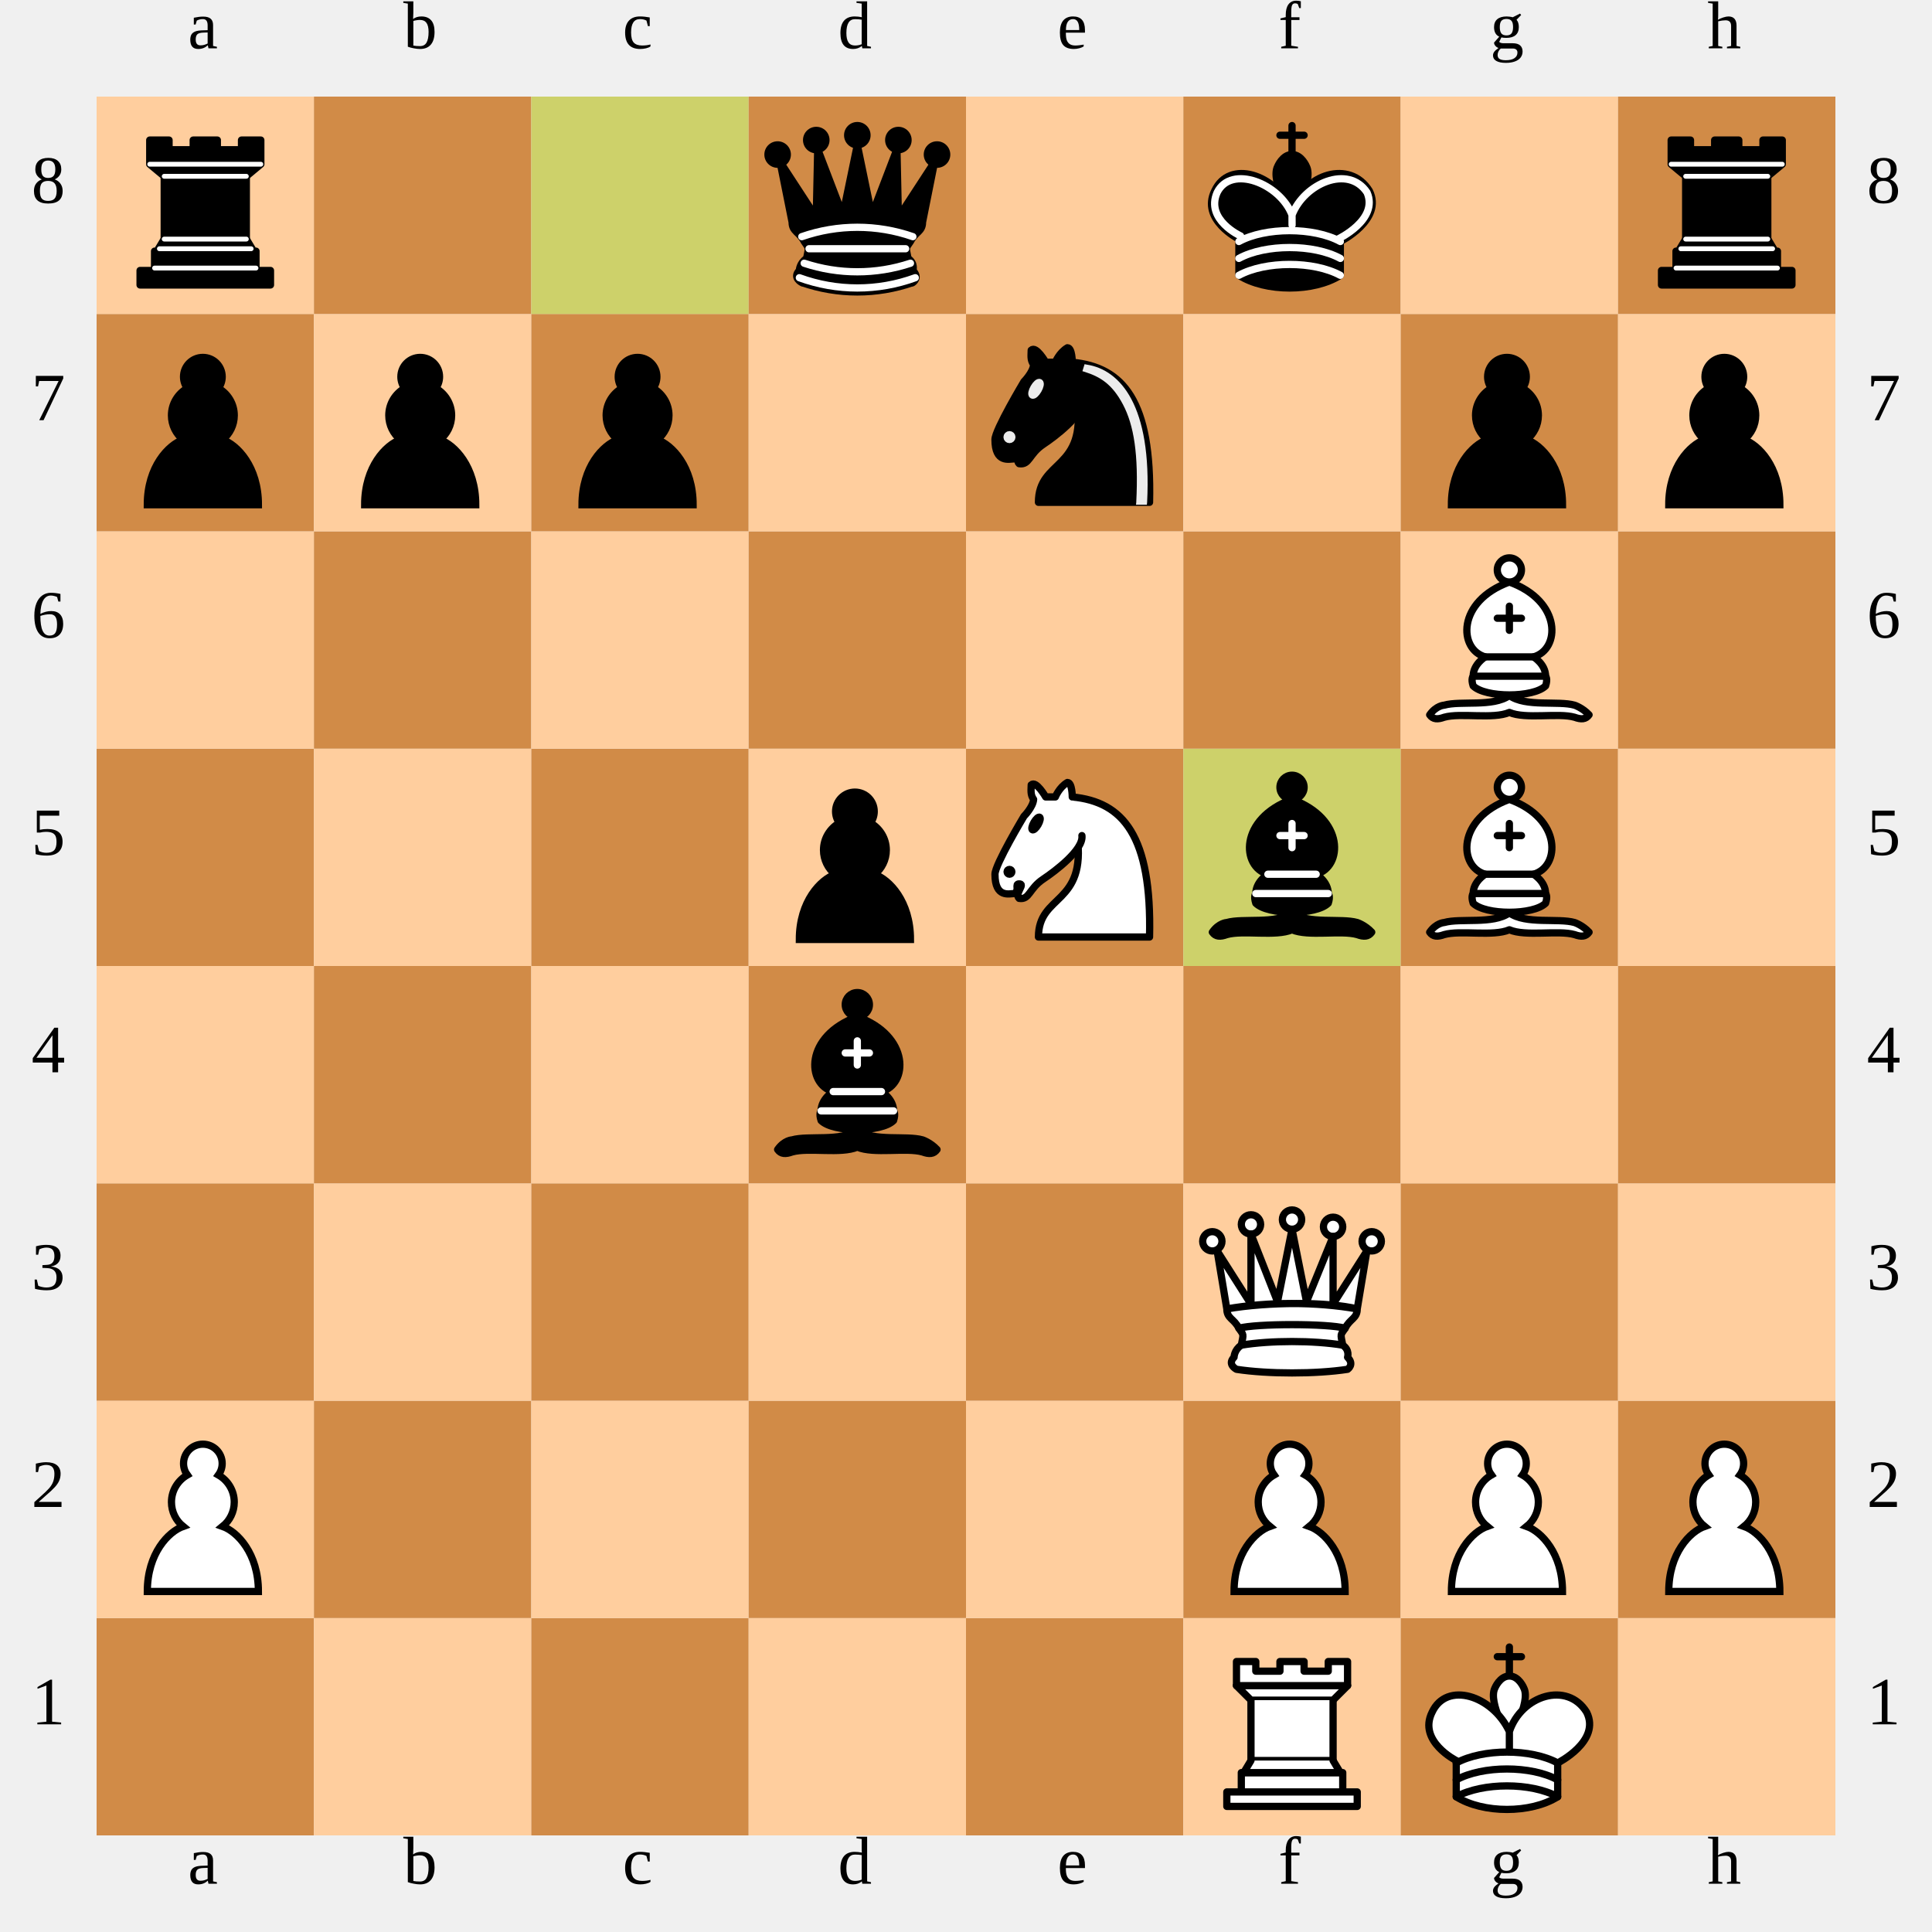
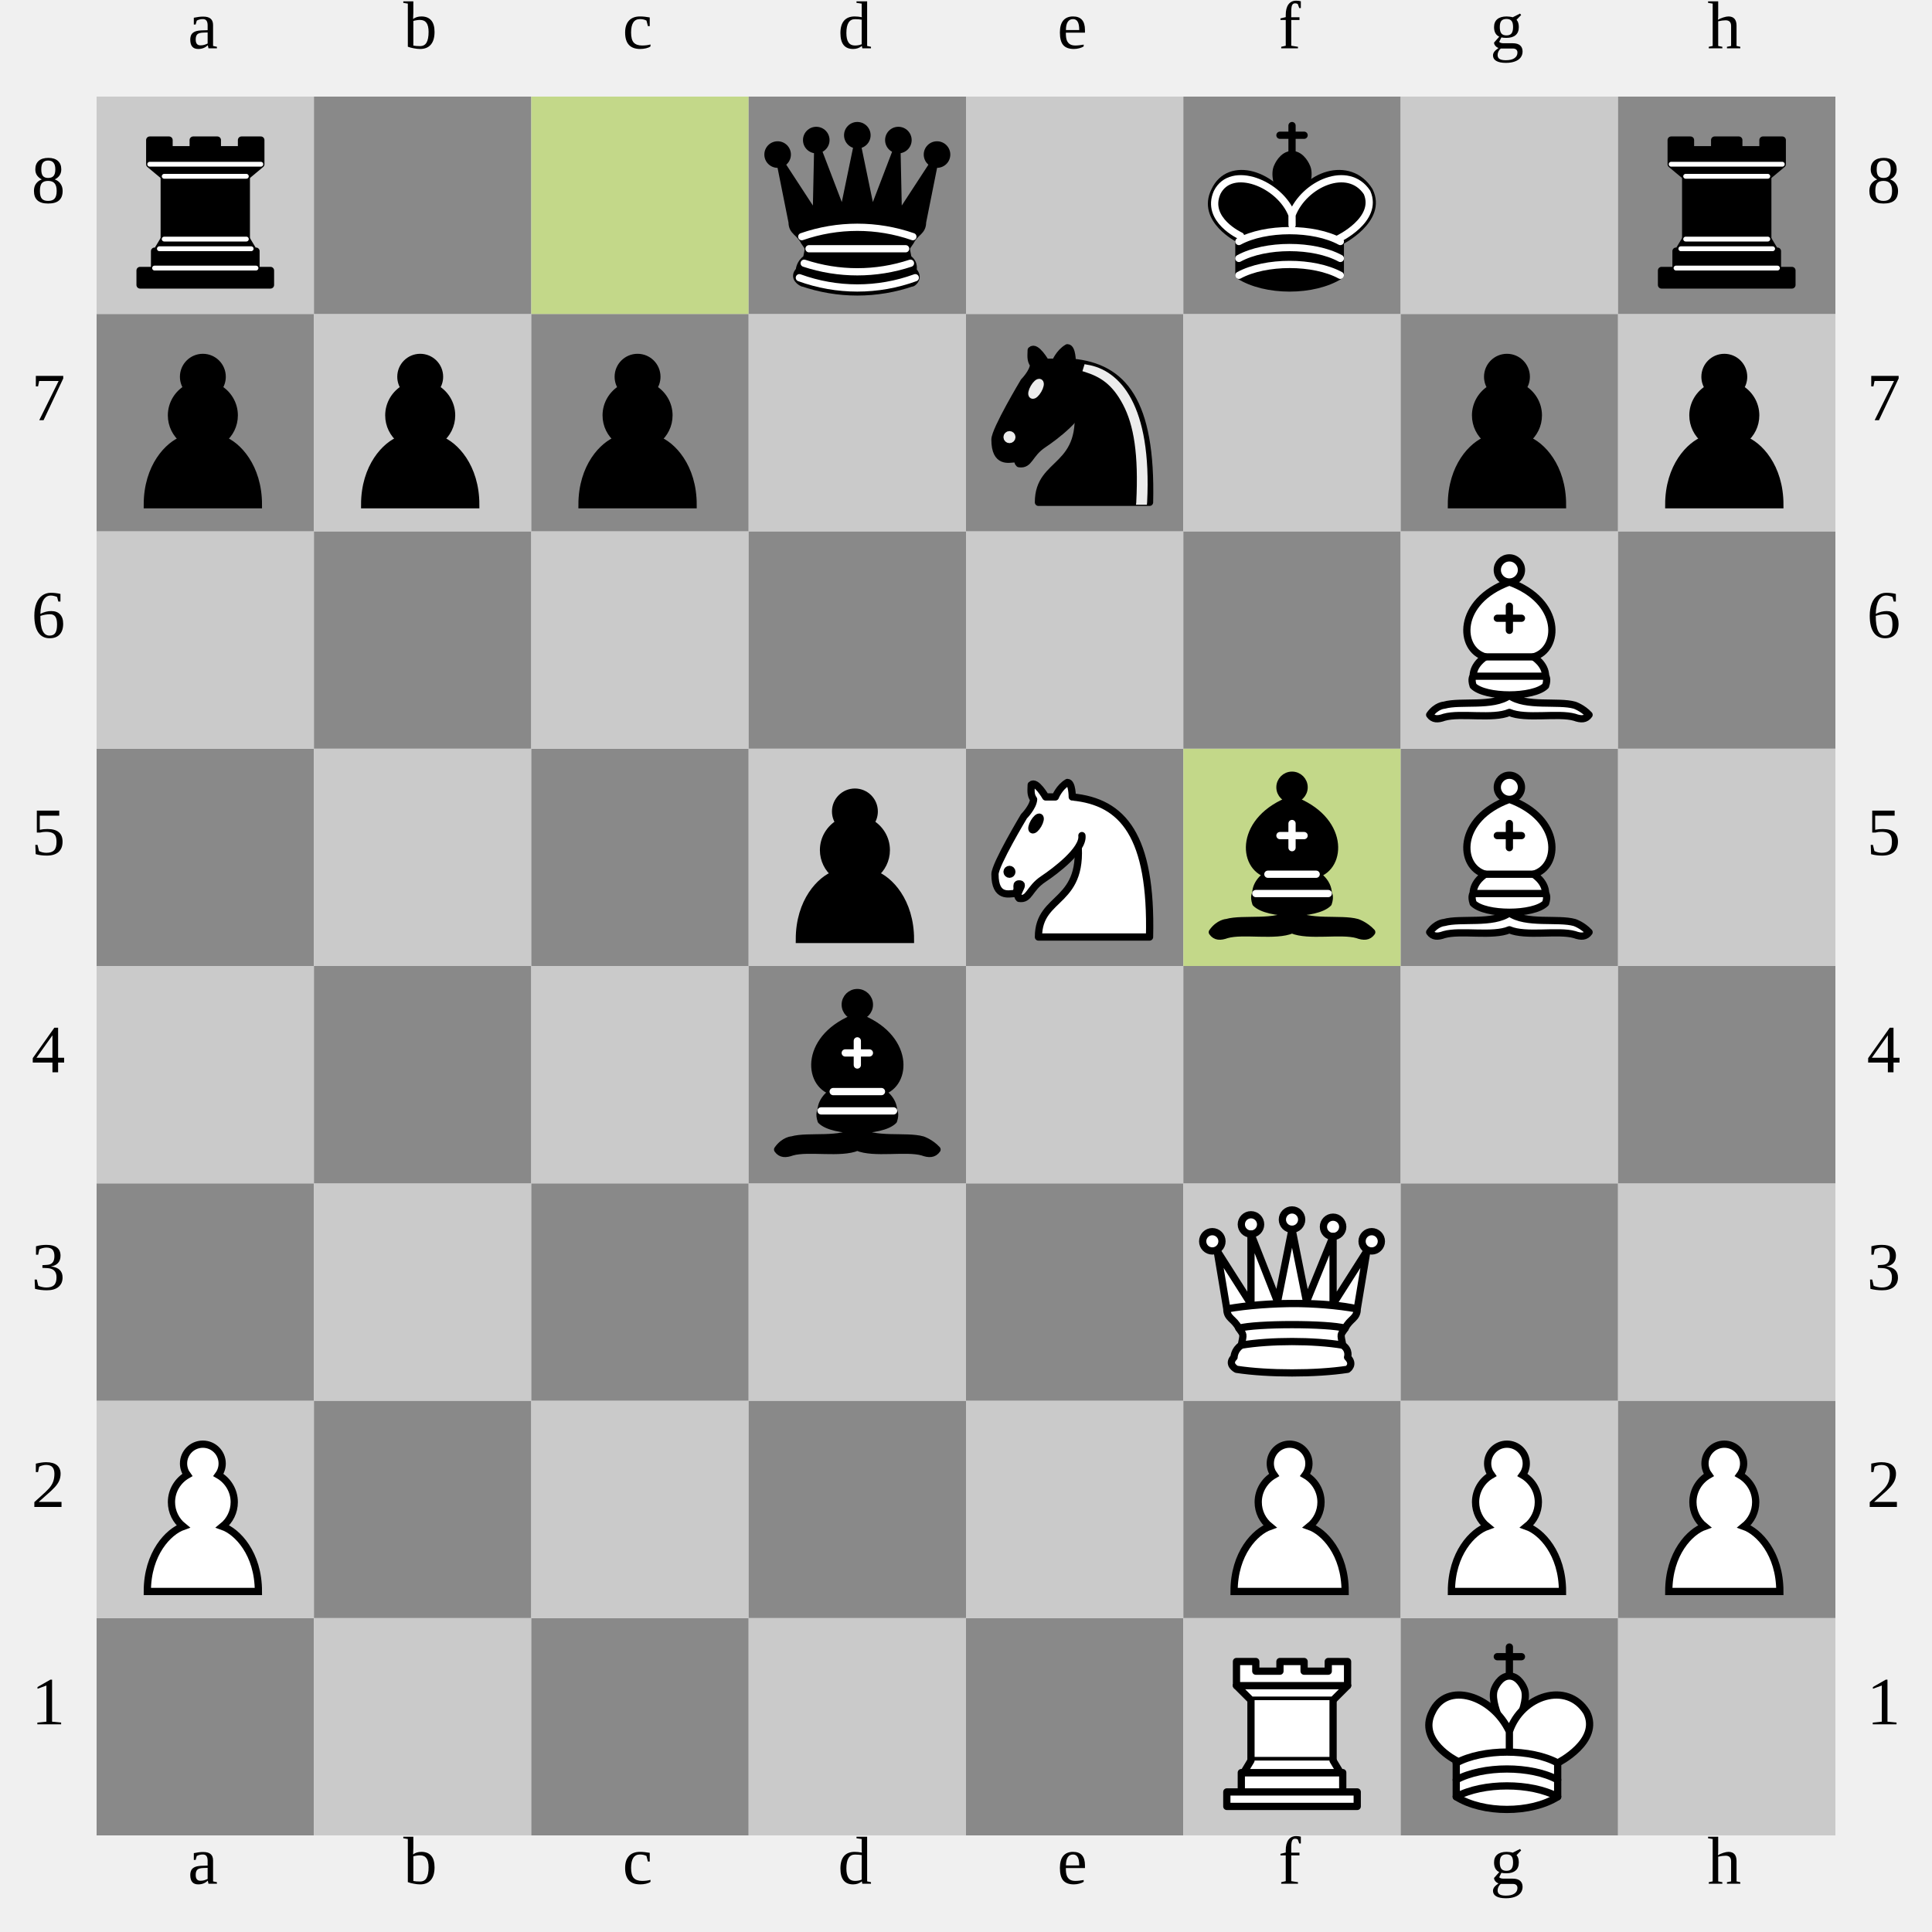
- <svg xmlns="http://www.w3.org/2000/svg" xmlns:xlink="http://www.w3.org/1999/xlink" height="800" version="1.1" viewBox="0 0 400 400" width="800">
+ <svg xmlns="http://www.w3.org/2000/svg" xmlns:xlink="http://www.w3.org/1999/xlink" height="400" version="1.1" viewBox="0 0 400 400" width="400">
+   <style>
+ .square.light {
+ fill: #cacaca;
+ }
+ .square.dark {
+ fill: #898989;
+ }
+ .square.light.lastmove {
+ fill: #c3d889;
+ }
+ .square.dark.lastmove {
+ fill: #92b167;
+ }
+ .check {
+ fill: url(#check_gradient);
+ }
+ .arrow {
+ stroke: #ff5858;
+ fill: #ff5858;
+ }
+ .mark {
+ stroke: #959fff;
+ fill: #959fff;
+ }
+ </style>
  <defs>
    <g class="white pawn" id="white-pawn">
      <path d="M22 9c-2.21 0-4 1.79-4 4 0 .89.29 1.71.78 2.38-1.95 1.12-3.28 3.21-3.28 5.62 0 2.03.94 3.84 2.41 5.03-3 1.06-7.41 5.55-7.41 13.47h23c0-7.92-4.41-12.41-7.41-13.47 1.47-1.19 2.41-3 2.41-5.03 0-2.41-1.33-4.5-3.28-5.62.49-.67.78-1.49.78-2.38 0-2.21-1.79-4-4-4z" fill="#fff" stroke="#000" stroke-linecap="round" stroke-width="1.5" />
    </g>
    <g class="white knight" fill="none" fill-rule="evenodd" id="white-knight" stroke="#000" stroke-linecap="round" stroke-linejoin="round" stroke-width="1.5">
      <path d="M 22,10 C 32.5,11 38.5,18 38,39 L 15,39 C 15,30 25,32.5 23,18" style="fill:#ffffff; stroke:#000000;" />
      <path d="M 24,18 C 24.38,20.91 18.45,25.37 16,27 C 13,29 13.18,31.34 11,31 C 9.958,30.06 12.41,27.96 11,28 C 10,28 11.19,29.23 10,30 C 9,30 5.997,31 6,26 C 6,24 12,14 12,14 C 12,14 13.89,12.1 14,10.5 C 13.27,9.506 13.5,8.5 13.5,7.5 C 14.5,6.5 16.5,10 16.5,10 L 18.5,10 C 18.5,10 19.28,8.008 21,7 C 22,7 22,10 22,10" style="fill:#ffffff; stroke:#000000;" />
      <path d="M 9.5 25.5 A 0.5 0.5 0 1 1 8.5,25.5 A 0.5 0.5 0 1 1 9.5 25.5 z" style="fill:#000000; stroke:#000000;" />
      <path d="M 15 15.5 A 0.5 1.5 0 1 1 14,15.5 A 0.5 1.5 0 1 1 15 15.5 z" style="fill:#000000; stroke:#000000;" transform="matrix(0.866,0.5,-0.5,0.866,9.693,-5.173)" />
    </g>
    <g class="white bishop" fill="none" fill-rule="evenodd" id="white-bishop" stroke="#000" stroke-linecap="round" stroke-linejoin="round" stroke-width="1.5">
      <g fill="#fff" stroke-linecap="butt">
        <path d="M9 36c3.39-.97 10.11.43 13.5-2 3.39 2.43 10.11 1.03 13.5 2 0 0 1.65.54 3 2-.68.97-1.65.99-3 .5-3.39-.97-10.11.46-13.5-1-3.39 1.46-10.11.03-13.5 1-1.354.49-2.323.47-3-.5 1.354-1.94 3-2 3-2zM15 32c2.5 2.5 12.5 2.5 15 0 .5-1.5 0-2 0-2 0-2.5-2.5-4-2.5-4 5.5-1.5 6-11.5-5-15.5-11 4-10.5 14-5 15.5 0 0-2.5 1.5-2.5 4 0 0-.5.5 0 2zM25 8a2.5 2.5 0 1 1-5 0 2.5 2.5 0 1 1 5 0z" />
      </g>
      <path d="M17.5 26h10M15 30h15m-7.5-14.5v5M20 18h5" stroke-linejoin="miter" />
    </g>
    <g class="white rook" fill="#fff" fill-rule="evenodd" id="white-rook" stroke="#000" stroke-linecap="round" stroke-linejoin="round" stroke-width="1.5">
      <path d="M9 39h27v-3H9v3zM12 36v-4h21v4H12zM11 14V9h4v2h5V9h5v2h5V9h4v5" stroke-linecap="butt" />
      <path d="M34 14l-3 3H14l-3-3" />
      <path d="M31 17v12.5H14V17" stroke-linecap="butt" stroke-linejoin="miter" />
      <path d="M31 29.5l1.5 2.5h-20l1.5-2.5" />
      <path d="M11 14h23" fill="none" stroke-linejoin="miter" />
    </g>
    <g class="white queen" fill="#fff" fill-rule="evenodd" id="white-queen" stroke="#000" stroke-linecap="round" stroke-linejoin="round" stroke-width="1.5">
      <path d="M8 12a2 2 0 1 1-4 0 2 2 0 1 1 4 0zM24.5 7.5a2 2 0 1 1-4 0 2 2 0 1 1 4 0zM41 12a2 2 0 1 1-4 0 2 2 0 1 1 4 0zM16 8.5a2 2 0 1 1-4 0 2 2 0 1 1 4 0zM33 9a2 2 0 1 1-4 0 2 2 0 1 1 4 0z" />
      <path d="M9 26c8.5-1.5 21-1.5 27 0l2-12-7 11V11l-5.5 13.5-3-15-3 15-5.5-14V25L7 14l2 12zM9 26c0 2 1.5 2 2.5 4 1 1.5 1 1 .5 3.5-1.5 1-1.5 2.5-1.5 2.5-1.5 1.5.5 2.5.5 2.5 6.5 1 16.5 1 23 0 0 0 1.5-1 0-2.5 0 0 .5-1.5-1-2.5-.5-2.5-.5-2 .5-3.5 1-2 2.5-2 2.5-4-8.5-1.5-18.5-1.5-27 0z" stroke-linecap="butt" />
      <path d="M11.5 30c3.5-1 18.5-1 22 0M12 33.5c6-1 15-1 21 0" fill="none" />
    </g>
    <g class="white king" fill="none" fill-rule="evenodd" id="white-king" stroke="#000" stroke-linecap="round" stroke-linejoin="round" stroke-width="1.5">
      <path d="M22.5 11.63V6M20 8h5" stroke-linejoin="miter" />
      <path d="M22.5 25s4.5-7.5 3-10.5c0 0-1-2.5-3-2.5s-3 2.5-3 2.5c-1.5 3 3 10.5 3 10.5" fill="#fff" stroke-linecap="butt" stroke-linejoin="miter" />
      <path d="M11.5 37c5.5 3.5 15.5 3.5 21 0v-7s9-4.5 6-10.5c-4-6.5-13.5-3.5-16 4V27v-3.5c-3.5-7.5-13-10.5-16-4-3 6 5 10 5 10V37z" fill="#fff" />
      <path d="M11.5 30c5.5-3 15.5-3 21 0m-21 3.5c5.5-3 15.5-3 21 0m-21 3.5c5.5-3 15.5-3 21 0" />
    </g>
    <g class="black pawn" id="black-pawn">
      <path d="M22 9c-2.21 0-4 1.79-4 4 0 .89.29 1.71.78 2.38-1.95 1.12-3.28 3.21-3.28 5.62 0 2.03.94 3.84 2.41 5.03-3 1.06-7.41 5.55-7.41 13.47h23c0-7.92-4.41-12.41-7.41-13.47 1.47-1.19 2.41-3 2.41-5.03 0-2.41-1.33-4.5-3.28-5.62.49-.67.78-1.49.78-2.38 0-2.21-1.79-4-4-4z" stroke="#000" stroke-linecap="round" stroke-width="1.5" />
    </g>
    <g class="black knight" fill="none" fill-rule="evenodd" id="black-knight" stroke="#000" stroke-linecap="round" stroke-linejoin="round" stroke-width="1.5">
      <path d="M 22,10 C 32.5,11 38.5,18 38,39 L 15,39 C 15,30 25,32.5 23,18" style="fill:#000000; stroke:#000000;" />
      <path d="M 24,18 C 24.38,20.91 18.45,25.37 16,27 C 13,29 13.18,31.34 11,31 C 9.958,30.06 12.41,27.96 11,28 C 10,28 11.19,29.23 10,30 C 9,30 5.997,31 6,26 C 6,24 12,14 12,14 C 12,14 13.89,12.1 14,10.5 C 13.27,9.506 13.5,8.5 13.5,7.5 C 14.5,6.5 16.5,10 16.5,10 L 18.5,10 C 18.5,10 19.28,8.008 21,7 C 22,7 22,10 22,10" style="fill:#000000; stroke:#000000;" />
      <path d="M 9.5 25.5 A 0.5 0.5 0 1 1 8.5,25.5 A 0.5 0.5 0 1 1 9.5 25.5 z" style="fill:#ececec; stroke:#ececec;" />
      <path d="M 15 15.5 A 0.5 1.5 0 1 1 14,15.5 A 0.5 1.5 0 1 1 15 15.5 z" style="fill:#ececec; stroke:#ececec;" transform="matrix(0.866,0.5,-0.5,0.866,9.693,-5.173)" />
      <path d="M 24.55,10.4 L 24.1,11.85 L 24.6,12 C 27.75,13 30.25,14.49 32.5,18.75 C 34.75,23.01 35.75,29.06 35.25,39 L 35.2,39.5 L 37.45,39.5 L 37.5,39 C 38,28.94 36.62,22.15 34.25,17.66 C 31.88,13.17 28.46,11.02 25.06,10.5 L 24.55,10.4 z " style="fill:#ececec; stroke:none;" />
    </g>
    <g class="black bishop" fill="none" fill-rule="evenodd" id="black-bishop" stroke="#000" stroke-linecap="round" stroke-linejoin="round" stroke-width="1.5">
      <path d="M9 36c3.39-.97 10.11.43 13.5-2 3.39 2.43 10.11 1.03 13.5 2 0 0 1.65.54 3 2-.68.97-1.65.99-3 .5-3.39-.97-10.11.46-13.5-1-3.39 1.46-10.11.03-13.5 1-1.354.49-2.323.47-3-.5 1.354-1.94 3-2 3-2zm6-4c2.5 2.5 12.5 2.5 15 0 .5-1.5 0-2 0-2 0-2.5-2.5-4-2.5-4 5.5-1.5 6-11.5-5-15.5-11 4-10.5 14-5 15.5 0 0-2.5 1.5-2.5 4 0 0-.5.5 0 2zM25 8a2.5 2.5 0 1 1-5 0 2.5 2.5 0 1 1 5 0z" fill="#000" stroke-linecap="butt" />
      <path d="M17.5 26h10M15 30h15m-7.5-14.5v5M20 18h5" stroke="#fff" stroke-linejoin="miter" />
    </g>
    <g class="black rook" fill="#000" fill-rule="evenodd" id="black-rook" stroke="#000" stroke-linecap="round" stroke-linejoin="round" stroke-width="1.5">
      <path d="M9 39h27v-3H9v3zM12.5 32l1.5-2.5h17l1.5 2.5h-20zM12 36v-4h21v4H12z" stroke-linecap="butt" />
      <path d="M14 29.5v-13h17v13H14z" stroke-linecap="butt" stroke-linejoin="miter" />
      <path d="M14 16.5L11 14h23l-3 2.5H14zM11 14V9h4v2h5V9h5v2h5V9h4v5H11z" stroke-linecap="butt" />
      <path d="M12 35.5h21M13 31.5h19M14 29.5h17M14 16.5h17M11 14h23" fill="none" stroke="#fff" stroke-linejoin="miter" stroke-width="1" />
    </g>
    <g class="black queen" fill="#000" fill-rule="evenodd" id="black-queen" stroke="#000" stroke-linecap="round" stroke-linejoin="round" stroke-width="1.5">
      <g fill="#000" stroke="none">
        <circle cx="6" cy="12" r="2.75" />
        <circle cx="14" cy="9" r="2.75" />
        <circle cx="22.5" cy="8" r="2.75" />
        <circle cx="31" cy="9" r="2.75" />
        <circle cx="39" cy="12" r="2.75" />
      </g>
      <path d="M9 26c8.5-1.5 21-1.5 27 0l2.5-12.5L31 25l-.3-14.1-5.2 13.6-3-14.5-3 14.5-5.2-13.6L14 25 6.5 13.5 9 26zM9 26c0 2 1.5 2 2.5 4 1 1.5 1 1 .5 3.5-1.5 1-1.5 2.5-1.5 2.5-1.5 1.5.5 2.5.5 2.5 6.5 1 16.5 1 23 0 0 0 1.5-1 0-2.5 0 0 .5-1.5-1-2.5-.5-2.5-.5-2 .5-3.5 1-2 2.5-2 2.5-4-8.5-1.5-18.5-1.5-27 0z" stroke-linecap="butt" />
      <path d="M11 38.5a35 35 1 0 0 23 0" fill="none" stroke-linecap="butt" />
      <path d="M11 29a35 35 1 0 1 23 0M12.5 31.5h20M11.5 34.5a35 35 1 0 0 22 0M10.5 37.5a35 35 1 0 0 24 0" fill="none" stroke="#fff" />
    </g>
    <g class="black king" fill="none" fill-rule="evenodd" id="black-king" stroke="#000" stroke-linecap="round" stroke-linejoin="round" stroke-width="1.5">
      <path d="M22.5 11.63V6" stroke-linejoin="miter" />
      <path d="M22.5 25s4.5-7.5 3-10.5c0 0-1-2.5-3-2.5s-3 2.5-3 2.5c-1.5 3 3 10.5 3 10.5" fill="#000" stroke-linecap="butt" stroke-linejoin="miter" />
      <path d="M11.5 37c5.5 3.5 15.5 3.5 21 0v-7s9-4.5 6-10.5c-4-6.5-13.5-3.5-16 4V27v-3.5c-3.5-7.5-13-10.5-16-4-3 6 5 10 5 10V37z" fill="#000" />
      <path d="M20 8h5" stroke-linejoin="miter" />
      <path d="M32 29.5s8.5-4 6.03-9.65C34.15 14 25 18 22.5 24.5l.01 2.1-.01-2.1C20 18 9.906 14 6.997 19.85c-2.497 5.65 4.853 9 4.853 9M11.5 30c5.5-3 15.5-3 21 0m-21 3.5c5.5-3 15.5-3 21 0m-21 3.5c5.5-3 15.5-3 21 0" stroke="#fff" />
    </g>
  </defs>
  <rect class="square dark a1" fill="#d18b47" height="45" stroke="none" width="45" x="20" y="335" />
  <rect class="square light b1" fill="#ffce9e" height="45" stroke="none" width="45" x="65" y="335" />
  <rect class="square dark c1" fill="#d18b47" height="45" stroke="none" width="45" x="110" y="335" />
  <rect class="square light d1" fill="#ffce9e" height="45" stroke="none" width="45" x="155" y="335" />
  <rect class="square dark e1" fill="#d18b47" height="45" stroke="none" width="45" x="200" y="335" />
  <rect class="square light f1" fill="#ffce9e" height="45" stroke="none" width="45" x="245" y="335" />
  <use transform="translate(245, 335)" xlink:href="#white-rook" />
  <rect class="square dark g1" fill="#d18b47" height="45" stroke="none" width="45" x="290" y="335" />
  <use transform="translate(290, 335)" xlink:href="#white-king" />
  <rect class="square light h1" fill="#ffce9e" height="45" stroke="none" width="45" x="335" y="335" />
  <rect class="square light a2" fill="#ffce9e" height="45" stroke="none" width="45" x="20" y="290" />
  <use transform="translate(20, 290)" xlink:href="#white-pawn" />
  <rect class="square dark b2" fill="#d18b47" height="45" stroke="none" width="45" x="65" y="290" />
  <rect class="square light c2" fill="#ffce9e" height="45" stroke="none" width="45" x="110" y="290" />
  <rect class="square dark d2" fill="#d18b47" height="45" stroke="none" width="45" x="155" y="290" />
  <rect class="square light e2" fill="#ffce9e" height="45" stroke="none" width="45" x="200" y="290" />
  <rect class="square dark f2" fill="#d18b47" height="45" stroke="none" width="45" x="245" y="290" />
  <use transform="translate(245, 290)" xlink:href="#white-pawn" />
  <rect class="square light g2" fill="#ffce9e" height="45" stroke="none" width="45" x="290" y="290" />
  <use transform="translate(290, 290)" xlink:href="#white-pawn" />
  <rect class="square dark h2" fill="#d18b47" height="45" stroke="none" width="45" x="335" y="290" />
  <use transform="translate(335, 290)" xlink:href="#white-pawn" />
  <rect class="square dark a3" fill="#d18b47" height="45" stroke="none" width="45" x="20" y="245" />
  <rect class="square light b3" fill="#ffce9e" height="45" stroke="none" width="45" x="65" y="245" />
  <rect class="square dark c3" fill="#d18b47" height="45" stroke="none" width="45" x="110" y="245" />
  <rect class="square light d3" fill="#ffce9e" height="45" stroke="none" width="45" x="155" y="245" />
  <rect class="square dark e3" fill="#d18b47" height="45" stroke="none" width="45" x="200" y="245" />
  <rect class="square light f3" fill="#ffce9e" height="45" stroke="none" width="45" x="245" y="245" />
  <use transform="translate(245, 245)" xlink:href="#white-queen" />
  <rect class="square dark g3" fill="#d18b47" height="45" stroke="none" width="45" x="290" y="245" />
  <rect class="square light h3" fill="#ffce9e" height="45" stroke="none" width="45" x="335" y="245" />
  <rect class="square light a4" fill="#ffce9e" height="45" stroke="none" width="45" x="20" y="200" />
  <rect class="square dark b4" fill="#d18b47" height="45" stroke="none" width="45" x="65" y="200" />
  <rect class="square light c4" fill="#ffce9e" height="45" stroke="none" width="45" x="110" y="200" />
  <rect class="square dark d4" fill="#d18b47" height="45" stroke="none" width="45" x="155" y="200" />
  <use transform="translate(155, 200)" xlink:href="#black-bishop" />
  <rect class="square light e4" fill="#ffce9e" height="45" stroke="none" width="45" x="200" y="200" />
  <rect class="square dark f4" fill="#d18b47" height="45" stroke="none" width="45" x="245" y="200" />
  <rect class="square light g4" fill="#ffce9e" height="45" stroke="none" width="45" x="290" y="200" />
  <rect class="square dark h4" fill="#d18b47" height="45" stroke="none" width="45" x="335" y="200" />
  <rect class="square dark a5" fill="#d18b47" height="45" stroke="none" width="45" x="20" y="155" />
  <rect class="square light b5" fill="#ffce9e" height="45" stroke="none" width="45" x="65" y="155" />
  <rect class="square dark c5" fill="#d18b47" height="45" stroke="none" width="45" x="110" y="155" />
  <rect class="square light d5" fill="#ffce9e" height="45" stroke="none" width="45" x="155" y="155" />
  <use transform="translate(155, 155)" xlink:href="#black-pawn" />
  <rect class="square dark e5" fill="#d18b47" height="45" stroke="none" width="45" x="200" y="155" />
  <use transform="translate(200, 155)" xlink:href="#white-knight" />
  <rect class="square light lastmove f5" fill="#cdd16a" height="45" stroke="none" width="45" x="245" y="155" />
  <use transform="translate(245, 155)" xlink:href="#black-bishop" />
  <rect class="square dark g5" fill="#d18b47" height="45" stroke="none" width="45" x="290" y="155" />
  <use transform="translate(290, 155)" xlink:href="#white-bishop" />
  <rect class="square light h5" fill="#ffce9e" height="45" stroke="none" width="45" x="335" y="155" />
  <rect class="square light a6" fill="#ffce9e" height="45" stroke="none" width="45" x="20" y="110" />
  <rect class="square dark b6" fill="#d18b47" height="45" stroke="none" width="45" x="65" y="110" />
  <rect class="square light c6" fill="#ffce9e" height="45" stroke="none" width="45" x="110" y="110" />
  <rect class="square dark d6" fill="#d18b47" height="45" stroke="none" width="45" x="155" y="110" />
  <rect class="square light e6" fill="#ffce9e" height="45" stroke="none" width="45" x="200" y="110" />
  <rect class="square dark f6" fill="#d18b47" height="45" stroke="none" width="45" x="245" y="110" />
  <rect class="square light g6" fill="#ffce9e" height="45" stroke="none" width="45" x="290" y="110" />
  <use transform="translate(290, 110)" xlink:href="#white-bishop" />
  <rect class="square dark h6" fill="#d18b47" height="45" stroke="none" width="45" x="335" y="110" />
  <rect class="square dark a7" fill="#d18b47" height="45" stroke="none" width="45" x="20" y="65" />
  <use transform="translate(20, 65)" xlink:href="#black-pawn" />
  <rect class="square light b7" fill="#ffce9e" height="45" stroke="none" width="45" x="65" y="65" />
  <use transform="translate(65, 65)" xlink:href="#black-pawn" />
  <rect class="square dark c7" fill="#d18b47" height="45" stroke="none" width="45" x="110" y="65" />
  <use transform="translate(110, 65)" xlink:href="#black-pawn" />
  <rect class="square light d7" fill="#ffce9e" height="45" stroke="none" width="45" x="155" y="65" />
  <rect class="square dark e7" fill="#d18b47" height="45" stroke="none" width="45" x="200" y="65" />
  <use transform="translate(200, 65)" xlink:href="#black-knight" />
  <rect class="square light f7" fill="#ffce9e" height="45" stroke="none" width="45" x="245" y="65" />
  <rect class="square dark g7" fill="#d18b47" height="45" stroke="none" width="45" x="290" y="65" />
  <use transform="translate(290, 65)" xlink:href="#black-pawn" />
  <rect class="square light h7" fill="#ffce9e" height="45" stroke="none" width="45" x="335" y="65" />
  <use transform="translate(335, 65)" xlink:href="#black-pawn" />
  <rect class="square light a8" fill="#ffce9e" height="45" stroke="none" width="45" x="20" y="20" />
  <use transform="translate(20, 20)" xlink:href="#black-rook" />
  <rect class="square dark b8" fill="#d18b47" height="45" stroke="none" width="45" x="65" y="20" />
  <rect class="square light lastmove c8" fill="#cdd16a" height="45" stroke="none" width="45" x="110" y="20" />
  <rect class="square dark d8" fill="#d18b47" height="45" stroke="none" width="45" x="155" y="20" />
  <use transform="translate(155, 20)" xlink:href="#black-queen" />
  <rect class="square light e8" fill="#ffce9e" height="45" stroke="none" width="45" x="200" y="20" />
  <rect class="square dark f8" fill="#d18b47" height="45" stroke="none" width="45" x="245" y="20" />
  <use transform="translate(245, 20)" xlink:href="#black-king" />
  <rect class="square light g8" fill="#ffce9e" height="45" stroke="none" width="45" x="290" y="20" />
  <rect class="square dark h8" fill="#d18b47" height="45" stroke="none" width="45" x="335" y="20" />
  <use transform="translate(335, 20)" xlink:href="#black-rook" />
  <text alignment-baseline="middle" font-size="14" text-anchor="middle" x="42" y="10">a</text>
  <text alignment-baseline="middle" font-size="14" text-anchor="middle" x="42" y="390">a</text>
  <text alignment-baseline="middle" font-size="14" text-anchor="middle" x="87" y="10">b</text>
  <text alignment-baseline="middle" font-size="14" text-anchor="middle" x="87" y="390">b</text>
  <text alignment-baseline="middle" font-size="14" text-anchor="middle" x="132" y="10">c</text>
  <text alignment-baseline="middle" font-size="14" text-anchor="middle" x="132" y="390">c</text>
  <text alignment-baseline="middle" font-size="14" text-anchor="middle" x="177" y="10">d</text>
  <text alignment-baseline="middle" font-size="14" text-anchor="middle" x="177" y="390">d</text>
  <text alignment-baseline="middle" font-size="14" text-anchor="middle" x="222" y="10">e</text>
  <text alignment-baseline="middle" font-size="14" text-anchor="middle" x="222" y="390">e</text>
  <text alignment-baseline="middle" font-size="14" text-anchor="middle" x="267" y="10">f</text>
  <text alignment-baseline="middle" font-size="14" text-anchor="middle" x="267" y="390">f</text>
  <text alignment-baseline="middle" font-size="14" text-anchor="middle" x="312" y="10">g</text>
  <text alignment-baseline="middle" font-size="14" text-anchor="middle" x="312" y="390">g</text>
  <text alignment-baseline="middle" font-size="14" text-anchor="middle" x="357" y="10">h</text>
  <text alignment-baseline="middle" font-size="14" text-anchor="middle" x="357" y="390">h</text>
  <text alignment-baseline="middle" font-size="14" text-anchor="middle" x="10" y="357">1</text>
  <text alignment-baseline="middle" font-size="14" text-anchor="middle" x="390" y="357">1</text>
  <text alignment-baseline="middle" font-size="14" text-anchor="middle" x="10" y="312">2</text>
  <text alignment-baseline="middle" font-size="14" text-anchor="middle" x="390" y="312">2</text>
  <text alignment-baseline="middle" font-size="14" text-anchor="middle" x="10" y="267">3</text>
  <text alignment-baseline="middle" font-size="14" text-anchor="middle" x="390" y="267">3</text>
  <text alignment-baseline="middle" font-size="14" text-anchor="middle" x="10" y="222">4</text>
  <text alignment-baseline="middle" font-size="14" text-anchor="middle" x="390" y="222">4</text>
  <text alignment-baseline="middle" font-size="14" text-anchor="middle" x="10" y="177">5</text>
  <text alignment-baseline="middle" font-size="14" text-anchor="middle" x="390" y="177">5</text>
  <text alignment-baseline="middle" font-size="14" text-anchor="middle" x="10" y="132">6</text>
  <text alignment-baseline="middle" font-size="14" text-anchor="middle" x="390" y="132">6</text>
  <text alignment-baseline="middle" font-size="14" text-anchor="middle" x="10" y="87">7</text>
  <text alignment-baseline="middle" font-size="14" text-anchor="middle" x="390" y="87">7</text>
  <text alignment-baseline="middle" font-size="14" text-anchor="middle" x="10" y="42">8</text>
  <text alignment-baseline="middle" font-size="14" text-anchor="middle" x="390" y="42">8</text>
</svg>
